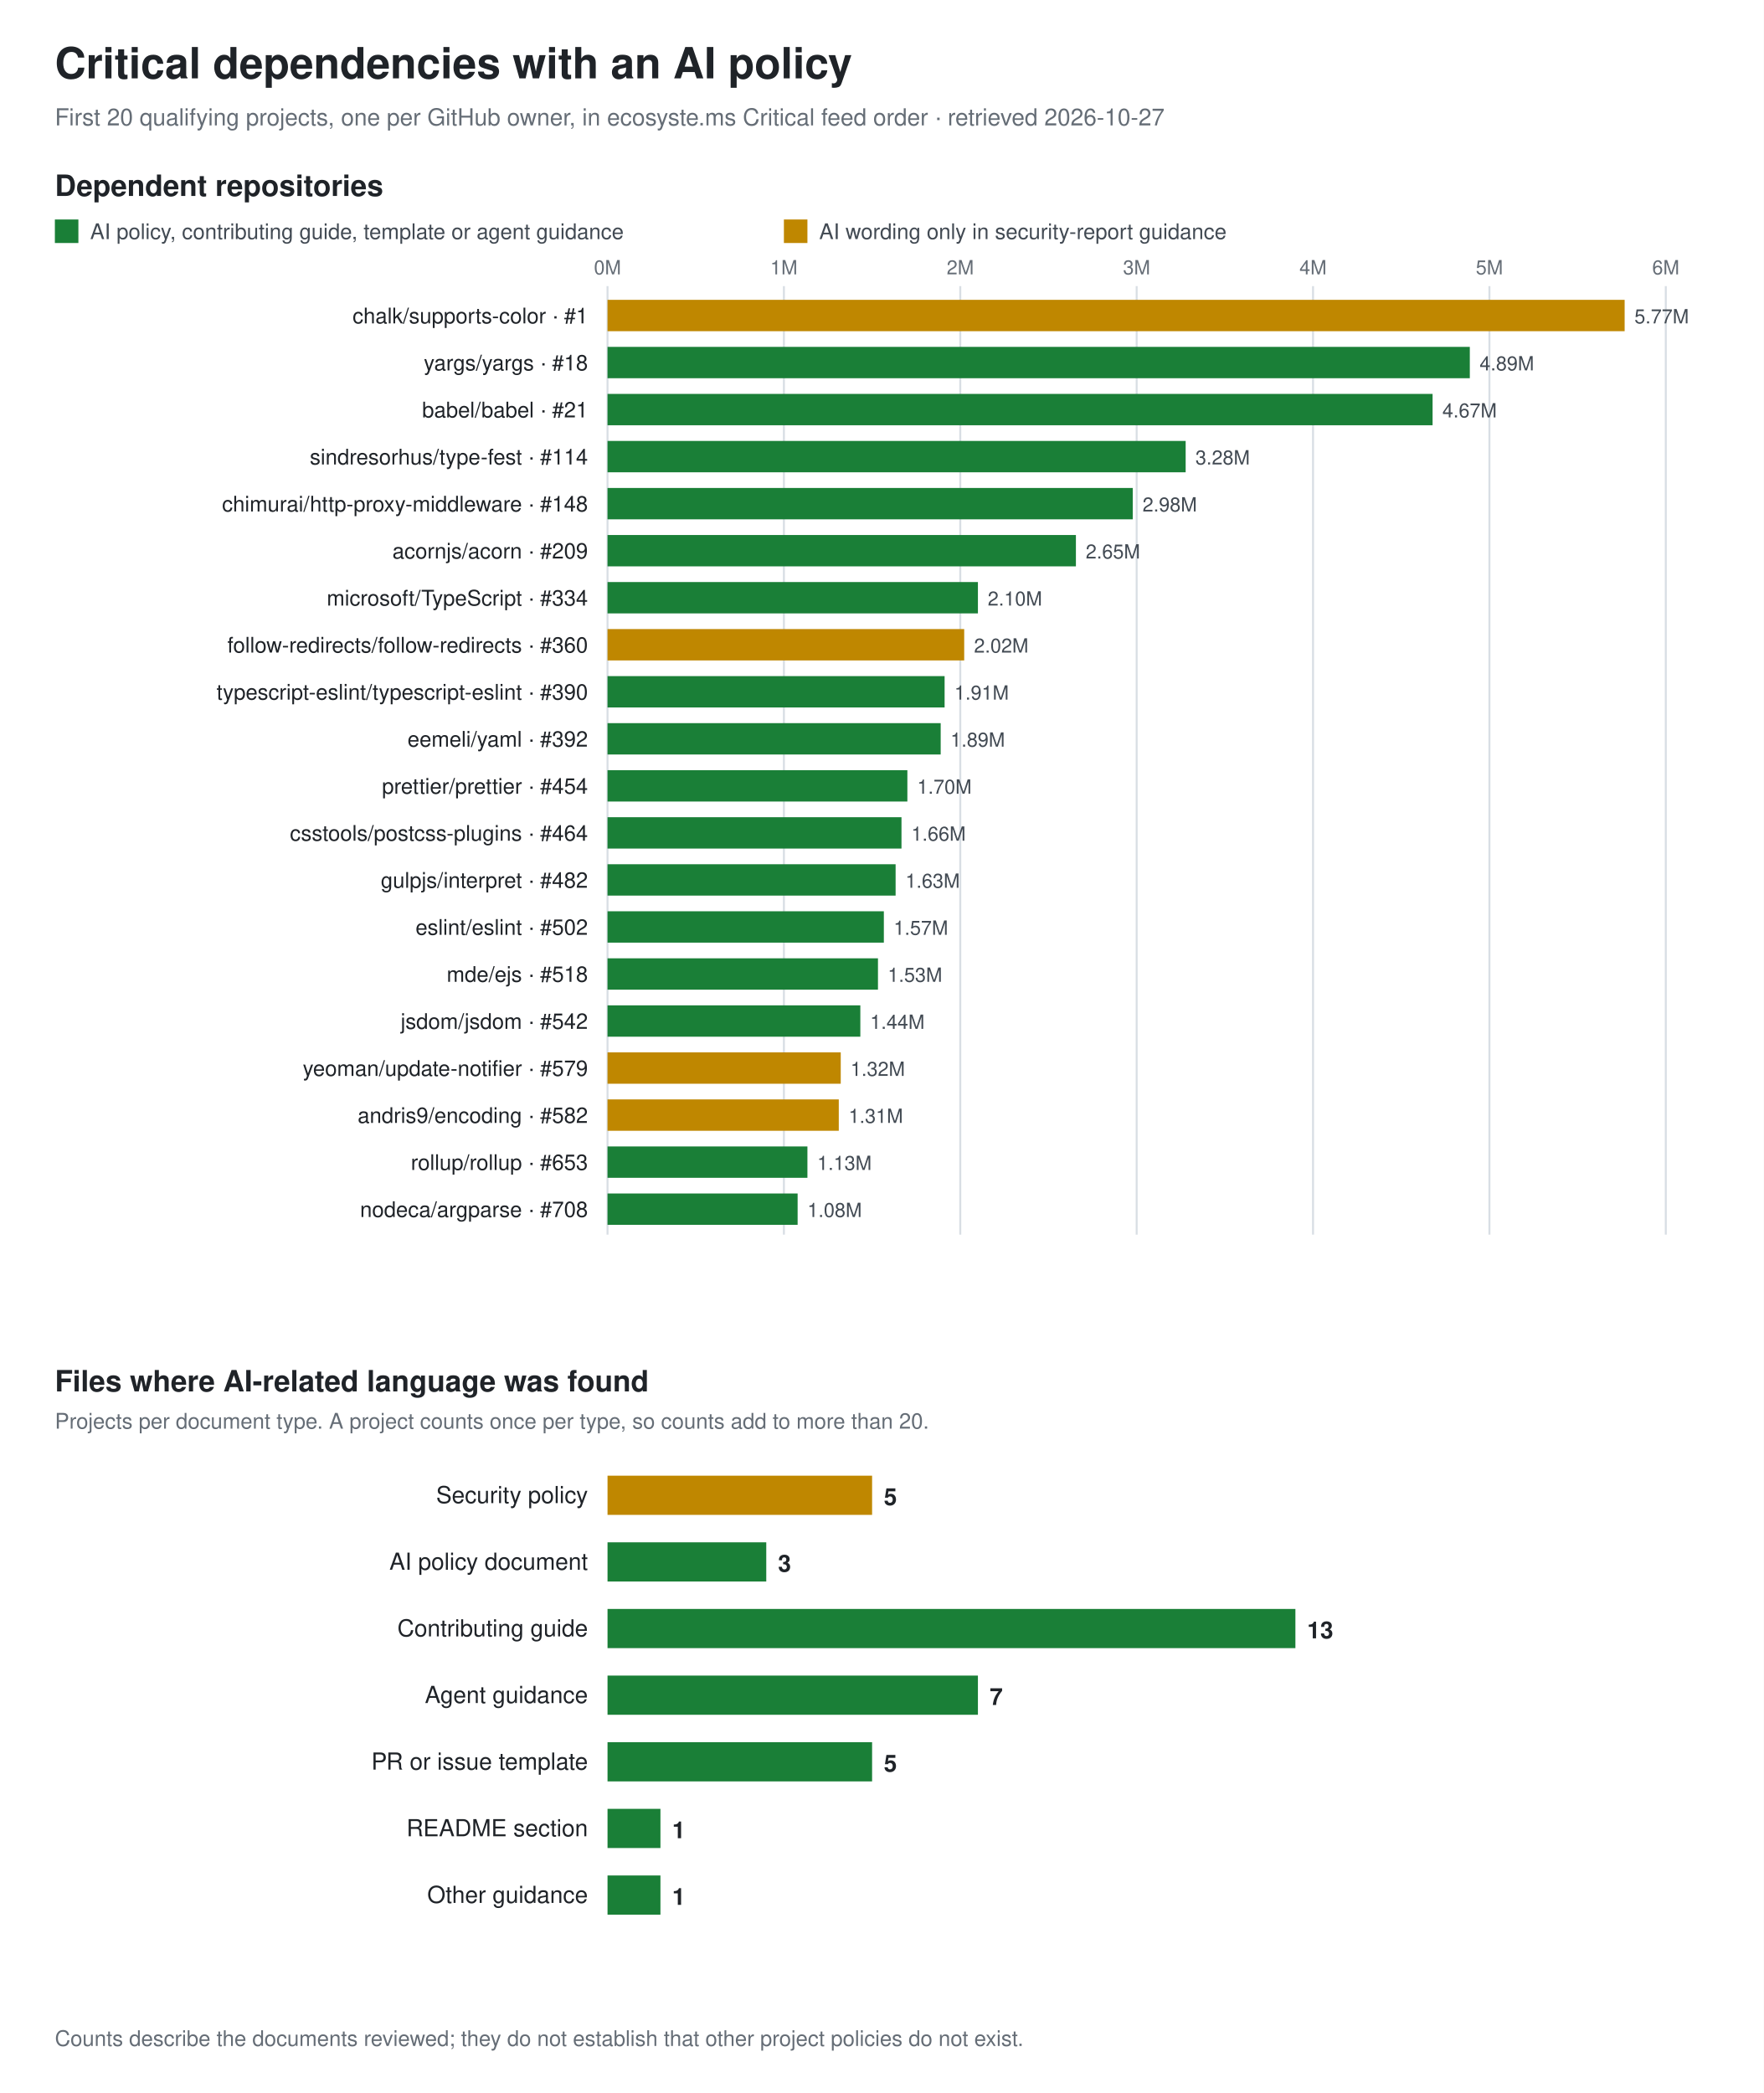
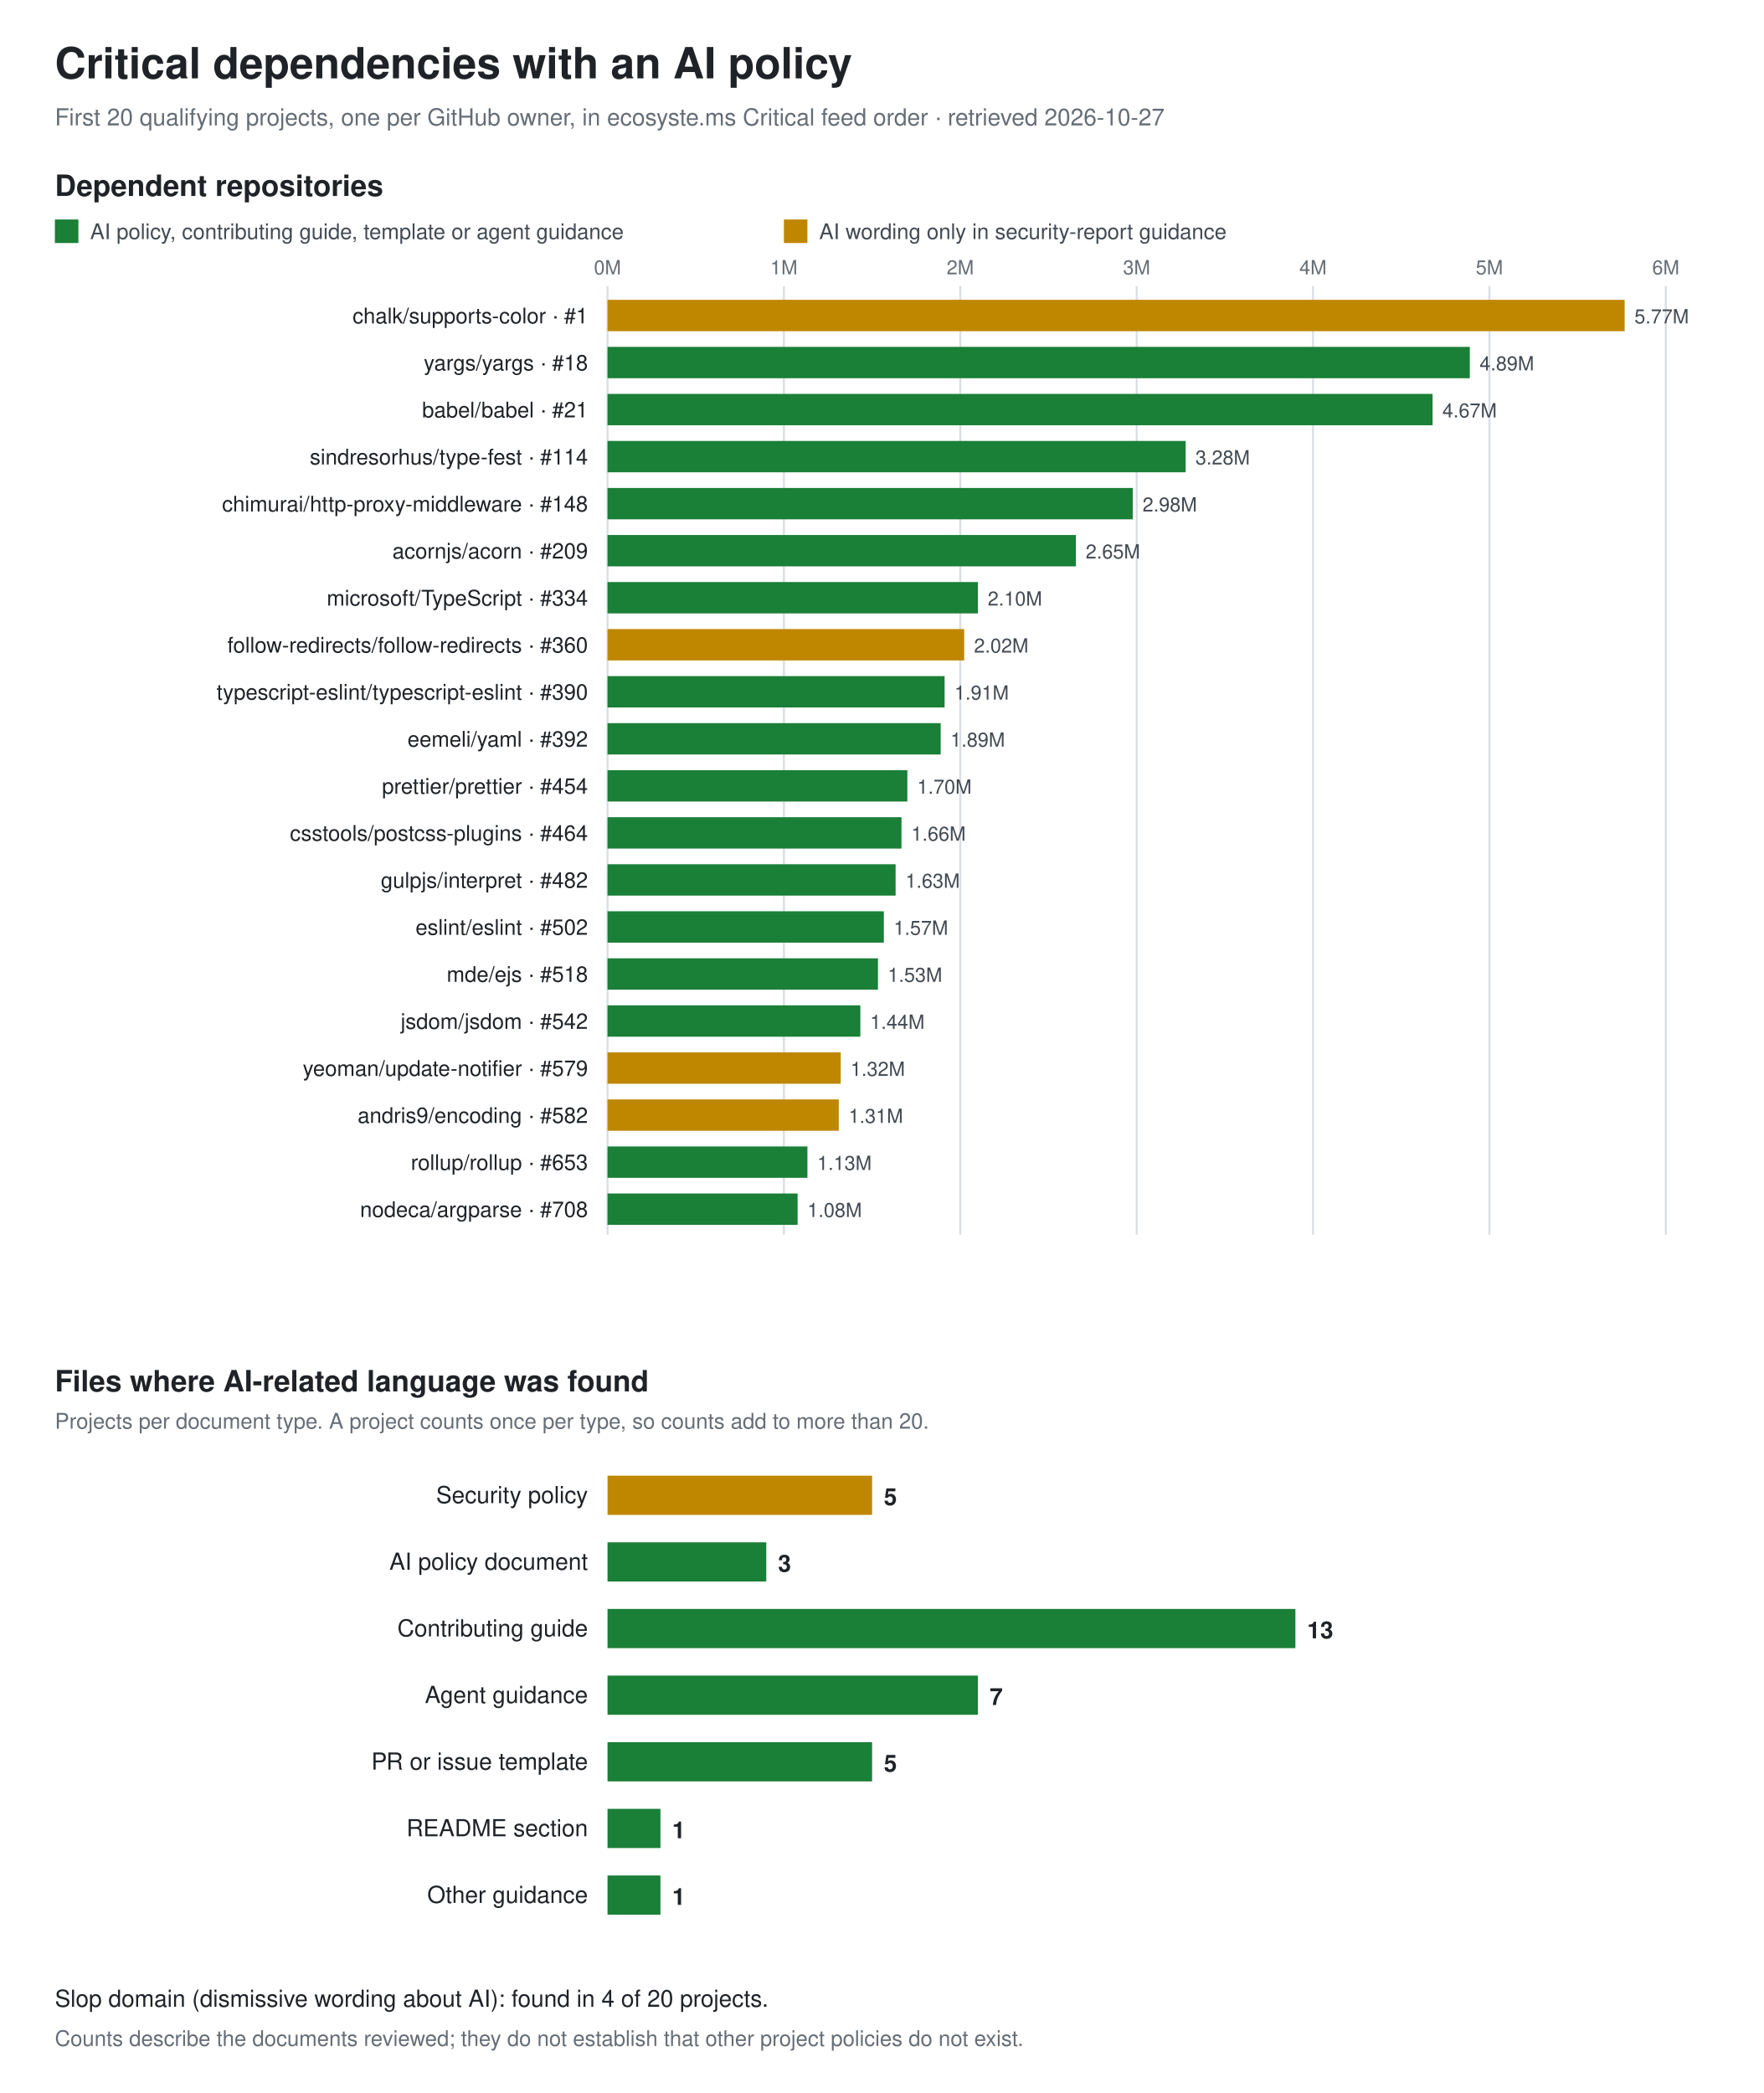
<svg xmlns="http://www.w3.org/2000/svg" width="900" height="1068" viewBox="0 0 900 1068" font-family="-apple-system,BlinkMacSystemFont,Segoe UI,Helvetica,Arial,sans-serif">
  <rect width="900" height="1068" fill="#ffffff" />
  <text x="28" y="40" font-size="22" font-weight="600" fill="#1f2328">Critical dependencies with an AI policy</text>
  <text x="28" y="64" font-size="12" fill="#656d76">First 20 qualifying projects, one per GitHub owner, in ecosyste.ms Critical feed order · retrieved 2026-10-27</text>
  <text x="28" y="100" font-size="15" font-weight="600" fill="#1f2328">Dependent repositories</text>
  <rect x="28" y="112" width="12" height="12" fill="#1a7f37" />
  <text x="46" y="122" font-size="11" fill="#424a53">AI policy, contributing guide, template or agent guidance</text>
  <rect x="400" y="112" width="12" height="12" fill="#bf8700" />
  <text x="418" y="122" font-size="11" fill="#424a53">AI wording only in security-report guidance</text>
  <line x1="310" y1="146" x2="310" y2="630" stroke="#d8dee4" />
  <text x="310" y="140" font-size="10" fill="#656d76" text-anchor="middle">0M</text>
  <line x1="400" y1="146" x2="400" y2="630" stroke="#d8dee4" />
  <text x="400" y="140" font-size="10" fill="#656d76" text-anchor="middle">1M</text>
  <line x1="490" y1="146" x2="490" y2="630" stroke="#d8dee4" />
  <text x="490" y="140" font-size="10" fill="#656d76" text-anchor="middle">2M</text>
  <line x1="580" y1="146" x2="580" y2="630" stroke="#d8dee4" />
  <text x="580" y="140" font-size="10" fill="#656d76" text-anchor="middle">3M</text>
  <line x1="670" y1="146" x2="670" y2="630" stroke="#d8dee4" />
  <text x="670" y="140" font-size="10" fill="#656d76" text-anchor="middle">4M</text>
  <line x1="760" y1="146" x2="760" y2="630" stroke="#d8dee4" />
  <text x="760" y="140" font-size="10" fill="#656d76" text-anchor="middle">5M</text>
  <line x1="850" y1="146" x2="850" y2="630" stroke="#d8dee4" />
  <text x="850" y="140" font-size="10" fill="#656d76" text-anchor="middle">6M</text>
  <text x="300" y="165" font-size="11" fill="#1f2328" text-anchor="end">chalk/supports-color · #1</text>
  <rect x="310" y="153" width="519" height="16" fill="#bf8700" />
  <text x="834" y="165" font-size="10" fill="#424a53">5.77M</text>
  <text x="300" y="189" font-size="11" fill="#1f2328" text-anchor="end">yargs/yargs · #18</text>
  <rect x="310" y="177" width="440" height="16" fill="#1a7f37" />
  <text x="755" y="189" font-size="10" fill="#424a53">4.89M</text>
  <text x="300" y="213" font-size="11" fill="#1f2328" text-anchor="end">babel/babel · #21</text>
  <rect x="310" y="201" width="421" height="16" fill="#1a7f37" />
  <text x="736" y="213" font-size="10" fill="#424a53">4.67M</text>
  <text x="300" y="237" font-size="11" fill="#1f2328" text-anchor="end">sindresorhus/type-fest · #114</text>
  <rect x="310" y="225" width="295" height="16" fill="#1a7f37" />
  <text x="610" y="237" font-size="10" fill="#424a53">3.28M</text>
  <text x="300" y="261" font-size="11" fill="#1f2328" text-anchor="end">chimurai/http-proxy-middleware · #148</text>
  <rect x="310" y="249" width="268" height="16" fill="#1a7f37" />
  <text x="583" y="261" font-size="10" fill="#424a53">2.98M</text>
  <text x="300" y="285" font-size="11" fill="#1f2328" text-anchor="end">acornjs/acorn · #209</text>
  <rect x="310" y="273" width="239" height="16" fill="#1a7f37" />
  <text x="554" y="285" font-size="10" fill="#424a53">2.65M</text>
  <text x="300" y="309" font-size="11" fill="#1f2328" text-anchor="end">microsoft/TypeScript · #334</text>
  <rect x="310" y="297" width="189" height="16" fill="#1a7f37" />
  <text x="504" y="309" font-size="10" fill="#424a53">2.10M</text>
  <text x="300" y="333" font-size="11" fill="#1f2328" text-anchor="end">follow-redirects/follow-redirects · #360</text>
  <rect x="310" y="321" width="182" height="16" fill="#bf8700" />
  <text x="497" y="333" font-size="10" fill="#424a53">2.02M</text>
  <text x="300" y="357" font-size="11" fill="#1f2328" text-anchor="end">typescript-eslint/typescript-eslint · #390</text>
  <rect x="310" y="345" width="172" height="16" fill="#1a7f37" />
  <text x="487" y="357" font-size="10" fill="#424a53">1.91M</text>
  <text x="300" y="381" font-size="11" fill="#1f2328" text-anchor="end">eemeli/yaml · #392</text>
  <rect x="310" y="369" width="170" height="16" fill="#1a7f37" />
  <text x="485" y="381" font-size="10" fill="#424a53">1.89M</text>
  <text x="300" y="405" font-size="11" fill="#1f2328" text-anchor="end">prettier/prettier · #454</text>
  <rect x="310" y="393" width="153" height="16" fill="#1a7f37" />
  <text x="468" y="405" font-size="10" fill="#424a53">1.70M</text>
  <text x="300" y="429" font-size="11" fill="#1f2328" text-anchor="end">csstools/postcss-plugins · #464</text>
  <rect x="310" y="417" width="150" height="16" fill="#1a7f37" />
  <text x="465" y="429" font-size="10" fill="#424a53">1.66M</text>
  <text x="300" y="453" font-size="11" fill="#1f2328" text-anchor="end">gulpjs/interpret · #482</text>
  <rect x="310" y="441" width="147" height="16" fill="#1a7f37" />
  <text x="462" y="453" font-size="10" fill="#424a53">1.63M</text>
  <text x="300" y="477" font-size="11" fill="#1f2328" text-anchor="end">eslint/eslint · #502</text>
  <rect x="310" y="465" width="141" height="16" fill="#1a7f37" />
  <text x="456" y="477" font-size="10" fill="#424a53">1.57M</text>
  <text x="300" y="501" font-size="11" fill="#1f2328" text-anchor="end">mde/ejs · #518</text>
  <rect x="310" y="489" width="138" height="16" fill="#1a7f37" />
  <text x="453" y="501" font-size="10" fill="#424a53">1.53M</text>
  <text x="300" y="525" font-size="11" fill="#1f2328" text-anchor="end">jsdom/jsdom · #542</text>
  <rect x="310" y="513" width="129" height="16" fill="#1a7f37" />
  <text x="444" y="525" font-size="10" fill="#424a53">1.44M</text>
  <text x="300" y="549" font-size="11" fill="#1f2328" text-anchor="end">yeoman/update-notifier · #579</text>
  <rect x="310" y="537" width="119" height="16" fill="#bf8700" />
  <text x="434" y="549" font-size="10" fill="#424a53">1.32M</text>
  <text x="300" y="573" font-size="11" fill="#1f2328" text-anchor="end">andris9/encoding · #582</text>
  <rect x="310" y="561" width="118" height="16" fill="#bf8700" />
  <text x="433" y="573" font-size="10" fill="#424a53">1.31M</text>
  <text x="300" y="597" font-size="11" fill="#1f2328" text-anchor="end">rollup/rollup · #653</text>
  <rect x="310" y="585" width="102" height="16" fill="#1a7f37" />
  <text x="417" y="597" font-size="10" fill="#424a53">1.13M</text>
  <text x="300" y="621" font-size="11" fill="#1f2328" text-anchor="end">nodeca/argparse · #708</text>
  <rect x="310" y="609" width="97" height="16" fill="#1a7f37" />
  <text x="412" y="621" font-size="10" fill="#424a53">1.08M</text>
  <text x="28" y="710" font-size="15" font-weight="600" fill="#1f2328">Files where AI-related language was found</text>
  <text x="28" y="729" font-size="11" fill="#656d76">Projects per document type. A project counts once per type, so counts add to more than 20.</text>
  <text x="300" y="767" font-size="12" fill="#1f2328" text-anchor="end">Security policy</text>
  <rect x="310" y="753" width="135" height="20" fill="#bf8700" />
  <text x="451" y="768" font-size="12" font-weight="600" fill="#1f2328">5</text>
  <text x="300" y="801" font-size="12" fill="#1f2328" text-anchor="end">AI policy document</text>
  <rect x="310" y="787" width="81" height="20" fill="#1a7f37" />
  <text x="397" y="802" font-size="12" font-weight="600" fill="#1f2328">3</text>
  <text x="300" y="835" font-size="12" fill="#1f2328" text-anchor="end">Contributing guide</text>
  <rect x="310" y="821" width="351" height="20" fill="#1a7f37" />
  <text x="667" y="836" font-size="12" font-weight="600" fill="#1f2328">13</text>
  <text x="300" y="869" font-size="12" fill="#1f2328" text-anchor="end">Agent guidance</text>
  <rect x="310" y="855" width="189" height="20" fill="#1a7f37" />
  <text x="505" y="870" font-size="12" font-weight="600" fill="#1f2328">7</text>
  <text x="300" y="903" font-size="12" fill="#1f2328" text-anchor="end">PR or issue template</text>
  <rect x="310" y="889" width="135" height="20" fill="#1a7f37" />
  <text x="451" y="904" font-size="12" font-weight="600" fill="#1f2328">5</text>
  <text x="300" y="937" font-size="12" fill="#1f2328" text-anchor="end">README section</text>
  <rect x="310" y="923" width="27" height="20" fill="#1a7f37" />
  <text x="343" y="938" font-size="12" font-weight="600" fill="#1f2328">1</text>
  <text x="300" y="971" font-size="12" fill="#1f2328" text-anchor="end">Other guidance</text>
  <rect x="310" y="957" width="27" height="20" fill="#1a7f37" />
  <text x="343" y="972" font-size="12" font-weight="600" fill="#1f2328">1</text>
+   <text x="28" y="1024" font-size="12" fill="#1f2328">Slop domain (dismissive wording about AI): found in 4 of 20 projects.</text>
  <text x="28" y="1044" font-size="11" fill="#656d76">Counts describe the documents reviewed; they do not establish that other project policies do not exist.</text>
</svg>
